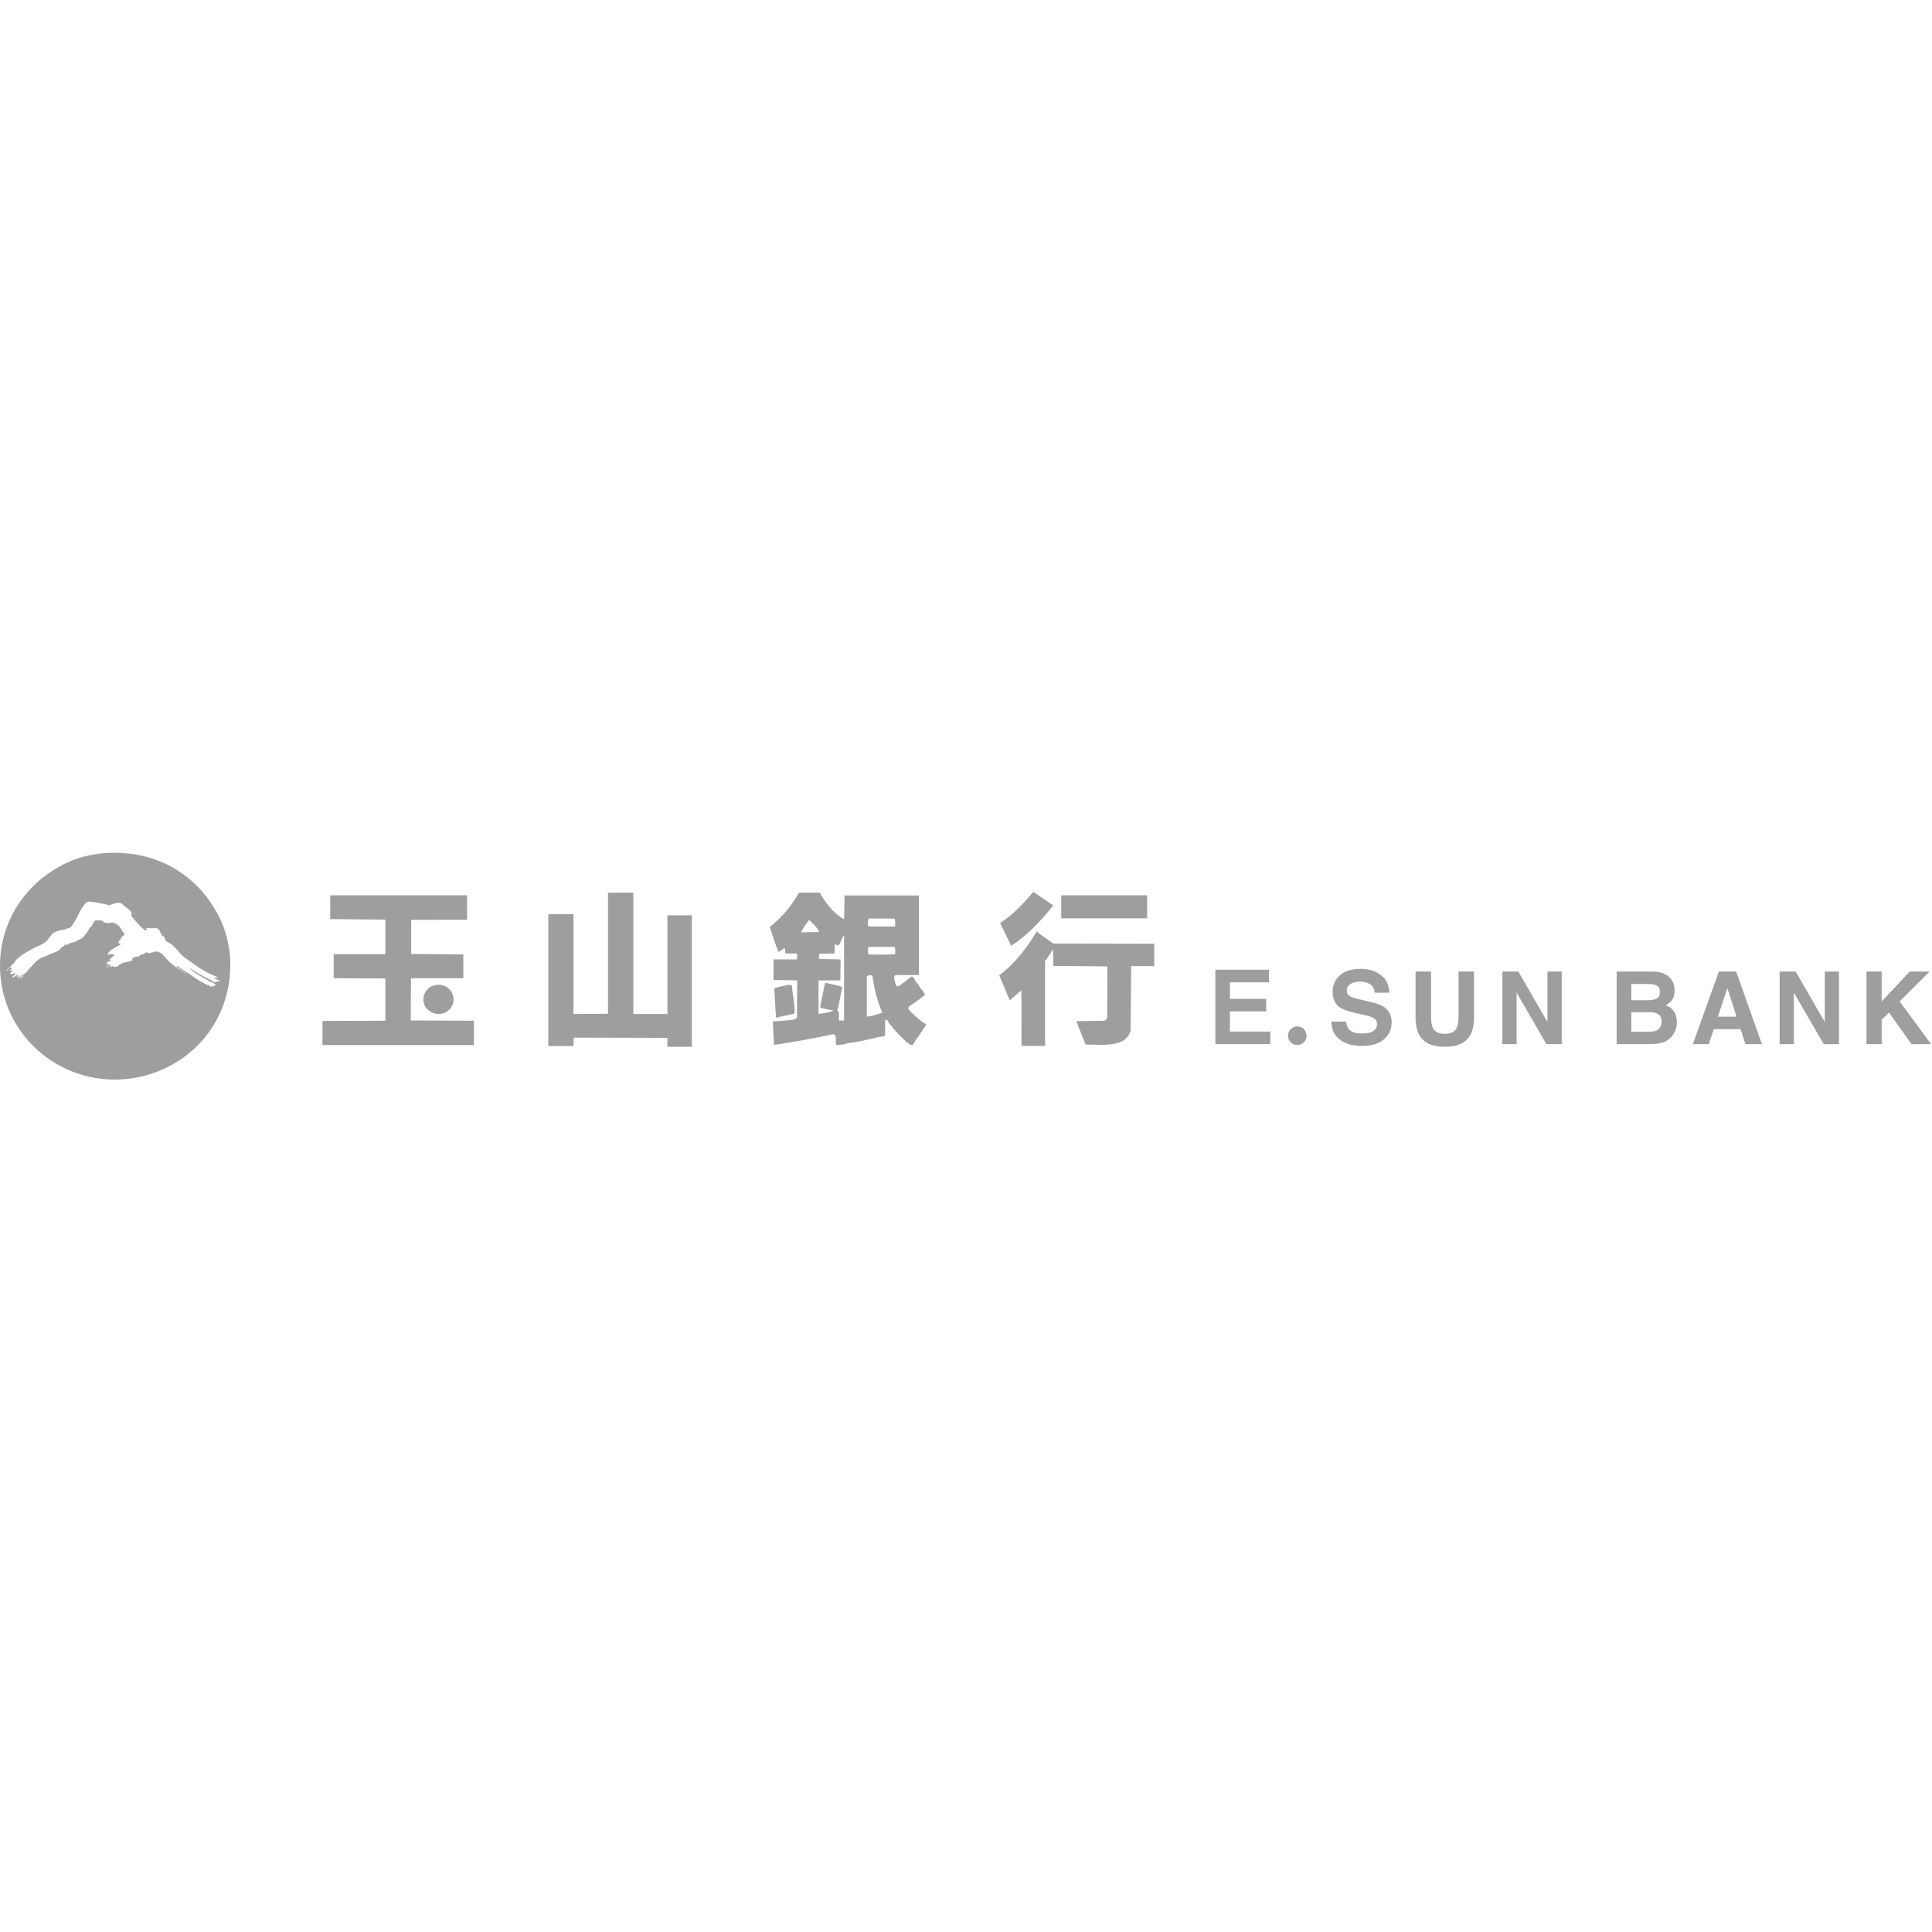
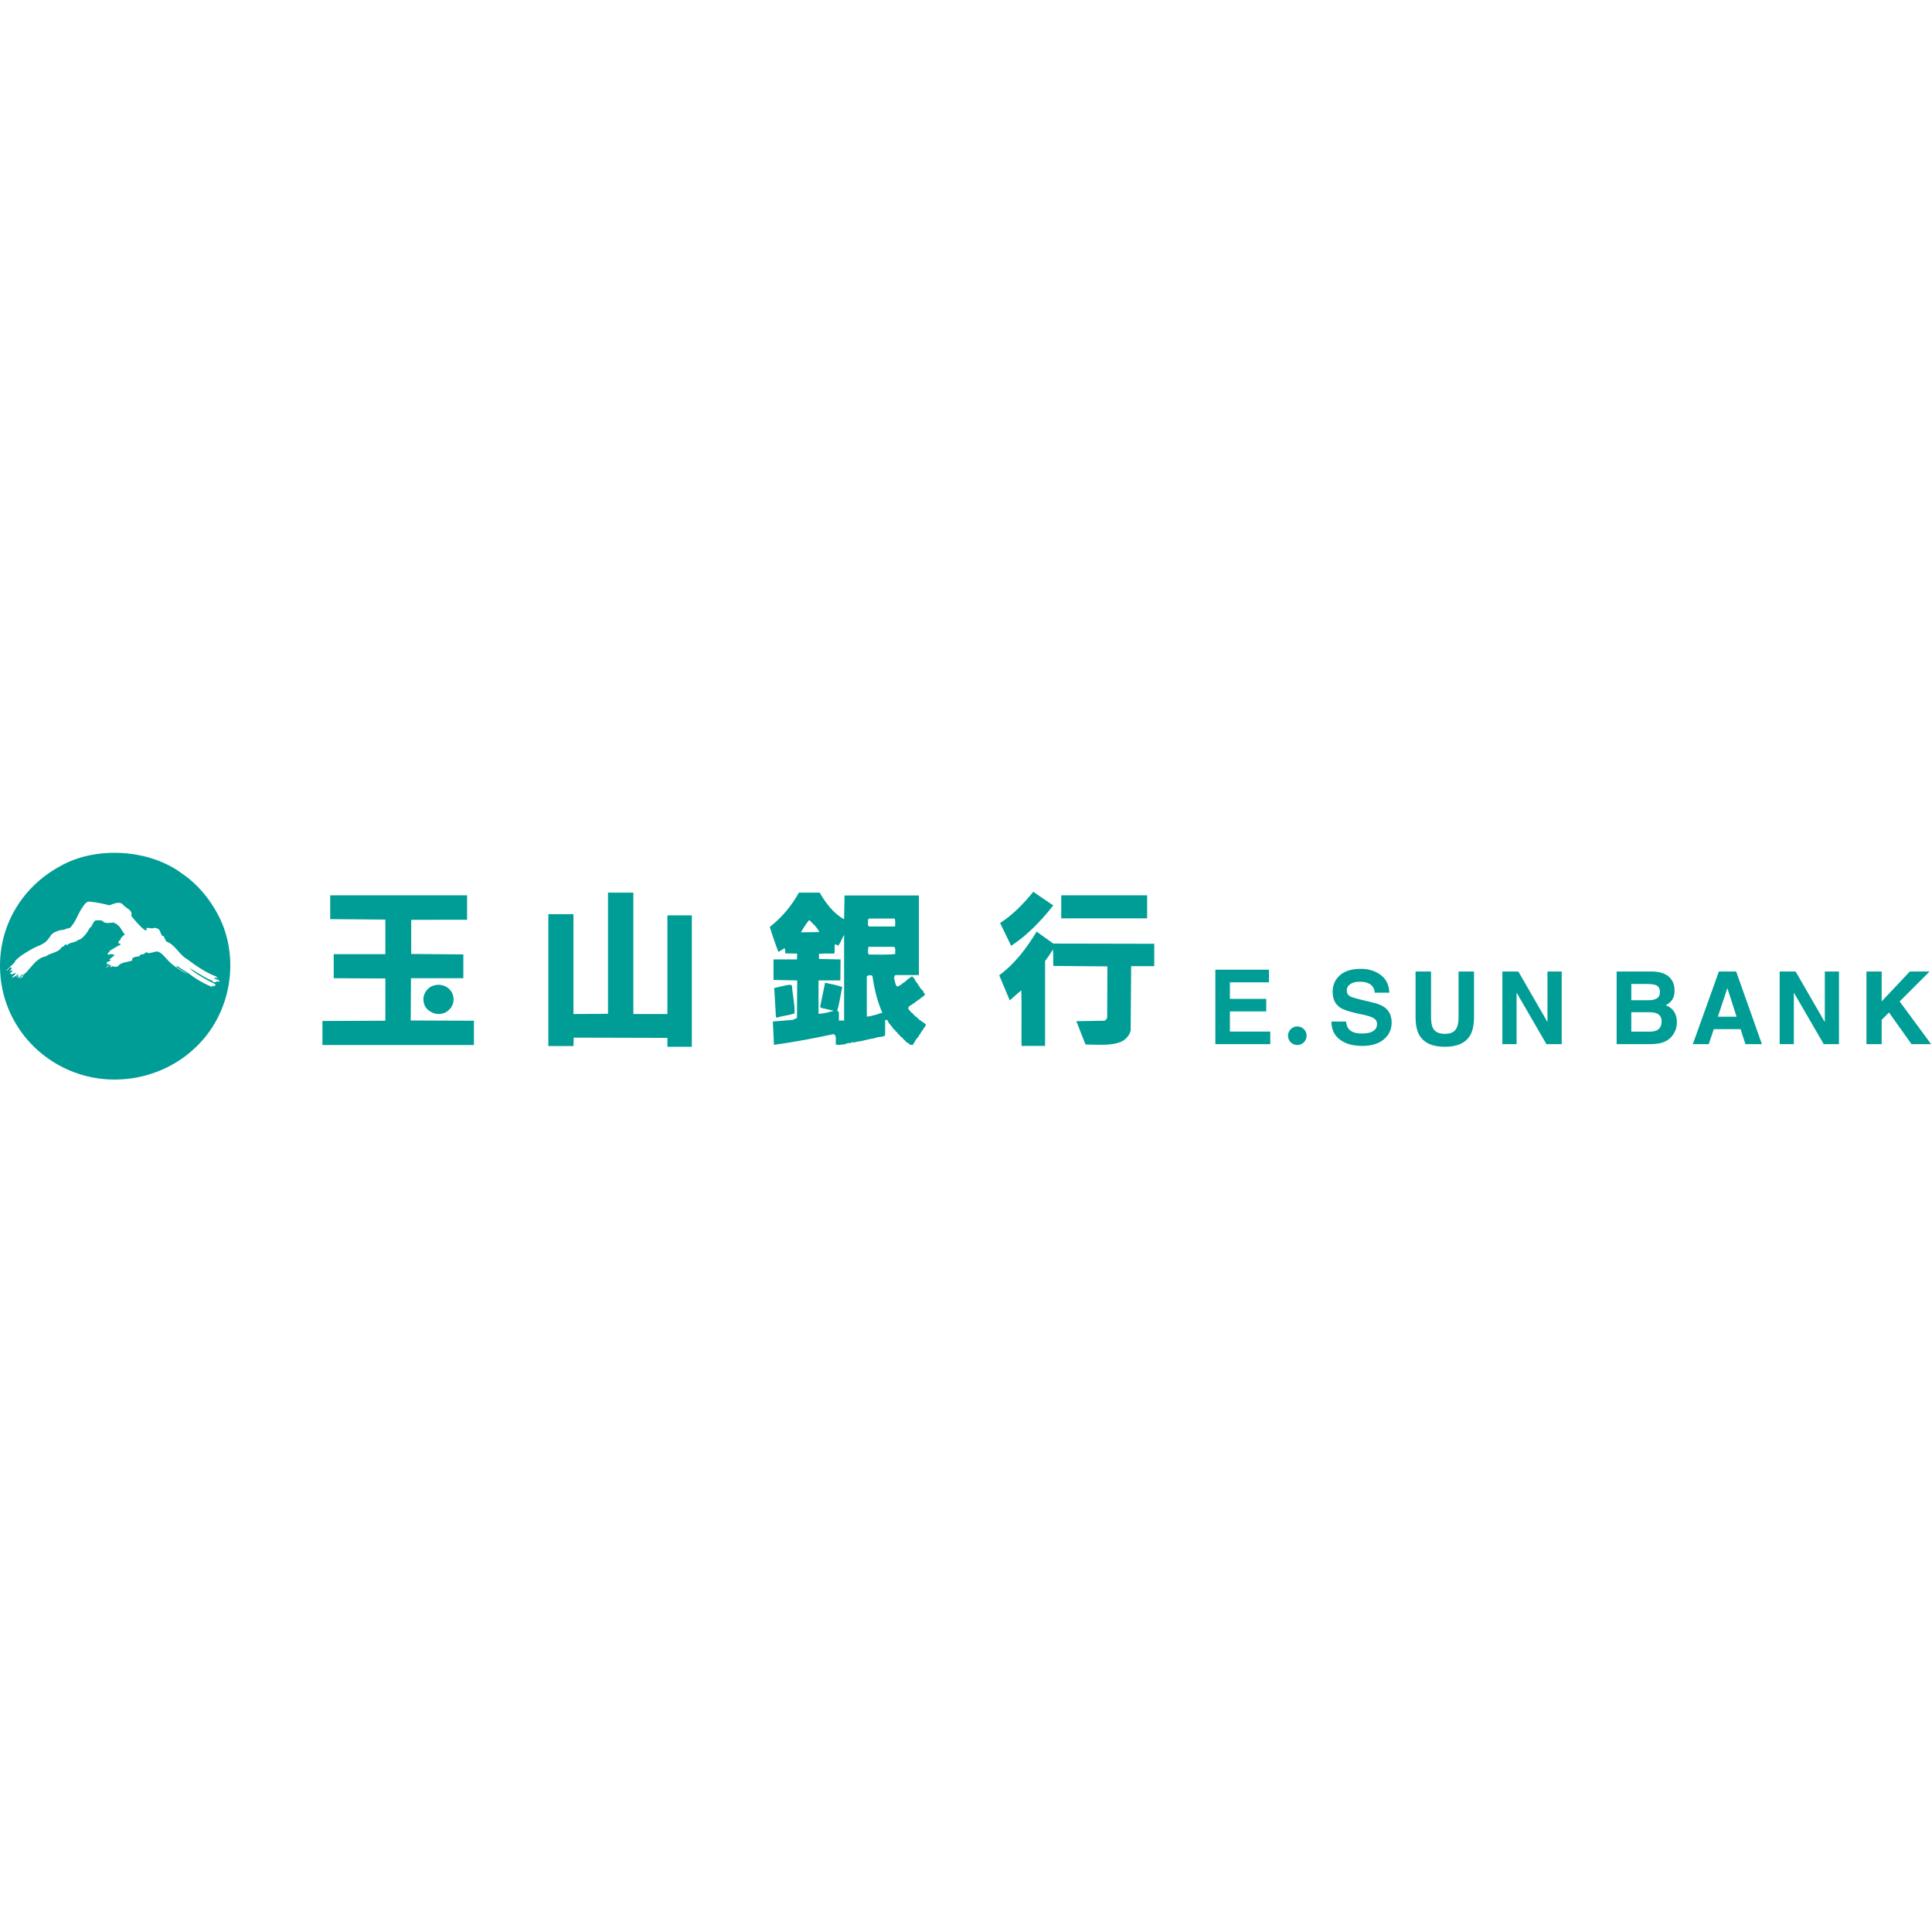
- <svg xmlns="http://www.w3.org/2000/svg" class="icon" width="128px" height="128.00px" viewBox="0 0 1024 1024" version="1.1">
-   <path fill="#9e9e9e" d="M644.167 513.975h28.402v6.668h-20.7v8.769h19.264v6.649h-19.264v10.69h21.407v6.663h-29.11v-39.439z m48.36 34.985a4.914 4.914 0 0 1-4.915 4.924c-2.733 0-4.945-2.203-4.945-4.924a4.932 4.932 0 0 1 4.945-4.936 4.914 4.914 0 0 1 4.914 4.936z m20.881-7.513c0.249 1.762 0.74 3.082 1.462 3.951 1.33 1.586 3.613 2.374 6.847 2.374 1.935 0 3.496-0.212 4.705-0.622 2.3-0.81 3.441-2.297 3.441-4.482 0-1.275-0.563-2.266-1.7-2.973-1.128-0.675-2.914-1.275-5.336-1.81l-4.168-0.915c-4.069-0.914-6.888-1.91-8.43-2.973-2.599-1.788-3.902-4.595-3.902-8.397 0-3.464 1.258-6.351 3.802-8.653 2.54-2.288 6.266-3.441 11.182-3.441 4.096 0 7.605 1.09 10.501 3.239 2.9 2.162 4.416 5.301 4.556 9.41h-7.736c-0.149-2.284-1.173-3.906-3.094-4.874-1.277-0.64-2.86-0.955-4.764-0.955-2.124 0-3.807 0.419-5.065 1.247-1.254 0.834-1.886 1.987-1.886 3.482 0 1.374 0.61 2.397 1.85 3.073 0.82 0.441 2.512 0.977 5.101 1.59l6.748 1.612c2.95 0.703 5.16 1.635 6.645 2.807 2.287 1.828 3.432 4.46 3.432 7.9 0 3.546-1.357 6.474-4.095 8.807-2.711 2.347-6.545 3.509-11.516 3.509-5.075 0-9.049-1.153-11.963-3.446-2.913-2.288-4.352-5.446-4.352-9.46h7.735z m36.868-26.533h8.2v23.914c0 2.672 0.31 4.628 0.93 5.865 0.985 2.178 3.102 3.265 6.375 3.265 3.26 0 5.381-1.087 6.348-3.265 0.634-1.237 0.94-3.193 0.94-5.865v-23.914h8.195v23.914c0 4.13-0.634 7.34-1.888 9.65-2.392 4.23-6.91 6.345-13.595 6.345-6.68 0-11.212-2.115-13.599-6.345-1.272-2.31-1.906-5.52-1.906-9.65v-23.914z m46.012 0h8.475l15.427 26.791v-26.79h7.555v38.499h-8.103l-15.817-27.306v27.306h-7.537v-38.5z m79.39 0c4.74 0.072 8.114 1.434 10.083 4.105 1.192 1.635 1.796 3.616 1.796 5.888 0 2.357-0.604 4.256-1.778 5.672-0.667 0.816-1.642 1.55-2.926 2.205 1.969 0.717 3.447 1.837 4.44 3.397 1.017 1.55 1.488 3.423 1.488 5.636 0 2.277-0.549 4.316-1.719 6.126a10.649 10.649 0 0 1-2.766 3.029c-1.23 0.927-2.7 1.573-4.391 1.927-1.692 0.35-3.52 0.515-5.502 0.515h-17.548v-38.5h18.823z m-1.41 21.58h-9.64v10.302h9.526c1.7 0 3.002-0.229 3.968-0.672 1.701-0.852 2.563-2.46 2.563-4.822 0-2.025-0.834-3.396-2.5-4.158-0.92-0.412-2.24-0.632-3.918-0.65z m-1.176-14.961h-8.463v8.585h9.443c1.701 0 3.066-0.318 4.123-0.963 1.052-0.641 1.583-1.788 1.583-3.415 0-1.82-0.699-3.011-2.091-3.598-1.202-0.412-2.735-0.61-4.595-0.61z m24.14 31.881l13.814-38.5h9.152l13.656 38.5h-8.756l-2.538-7.931h-14.236l-2.637 7.931h-8.455z m18.305-29.704l-5.017 15.16h9.894l-4.877-15.16z m27.707-8.796h8.466l15.47 26.791v-26.79h7.522v38.499h-8.09l-15.832-27.306v27.306h-7.536v-38.5z m46.012 0h8.068v15.858l14.932-15.858h10.472l-15.866 15.876 16.668 22.624h-10.395l-11.937-16.785-3.874 3.911v12.874h-8.068v-38.5z m-653.57 22.542h18.048v-52.308h12.953v69.675h-12.953V550.1l-49.662-0.13-0.121 4.468h-13.325v-69.91h13.325v52.927l18.294-0.12v-64.208h13.441v64.328z m222.56-57.582c-6.103 7.848-13.943 16.072-22.312 21.424l-5.858-12.08c6.481-4.103 12.585-10.342 17.59-16.56 3.485 2.361 6.97 4.865 10.58 7.216z m4.226 6.87v-12.208h45.543v12.208h-45.543z m49.299 13.467v11.87h-12.237l-0.251 33.994c-0.493 2.596-2.619 4.944-4.99 6.055-5.606 2.343-12.708 1.485-18.945 1.485l-4.87-12.36 14.967-0.249c0.624-0.244 1.13-0.982 1.377-1.609l0.112-27.196-28.657-0.24c-0.13-2.97 0.117-6.064-0.251-8.78-1.121 2.111-2.61 4.2-4.116 6.184v44.988h-12.475c-0.112-9.772 0.135-19.65-0.112-29.414-2.12 1.6-4.125 3.579-6.12 5.317l-5.596-13.355c8.474-6.176 14.703-14.703 19.819-23.115l8.851 6.314 53.494 0.11z m-151.333 5.696c4.6 0 9.57 0.254 14.04-0.236-0.116-1.25 0.384-2.982-0.5-3.84h-13.67c-0.237 1.12-0.492 3.217 0.13 4.076z m-1.006 32.926c2.865-0.25 5.605-1.25 8.207-2.11-2.602-5.826-4.095-12.003-5.087-18.439 0.241-1.98-2.37-1.486-3.12-0.859v21.408z m0.639-51.476c0.237 1.232-0.64 3.209 0.621 3.703h13.42l0.366-0.245c-0.116-1.362 0.25-2.964-0.367-3.961h-13.419l-0.621 0.503z m-12.677 53.572v-45.41c-1.127 1.74-1.757 3.966-3.116 5.692-0.63 0-1.233-1.121-1.86-0.494-0.116 1.607 0.13 3.218-0.245 4.696-2.74 0-5.476-0.116-8.078 0.129v2.72l11.43 0.253-0.12 11.127h-11.569v17.695c2.986-0.12 5.472-0.859 8.082-1.606l-6.955-1.607-0.255-0.619 2.61-12.622c3.107 0.619 6.218 1.238 9.08 2.235-0.873 4.076-1.369 8.287-2.611 12.368 0.125 0.245 0.254 0.872 0.75 0.748 0.228 1.473 0 3.088 0.126 4.695h2.73z m-18.52-53.328c-1.622 2.101-3.115 4.206-4.353 6.552l9.7-0.13c-0.997-2.46-3.362-4.45-5.347-6.422z m56.797 51.232c1.247 1.722 3.227 2.715 4.966 3.956v0.74c-0.366 0.493-0.366 1.12-0.871 1.12-0.492 1.113-1.118 1.852-1.74 2.72-0.254 0.365-0.254 1.113-0.862 1.113 0 0.61-0.375 0.863-0.63 1.348-0.496 0.254-0.751 1.002-1.238 1.376-0.367 0.988-0.997 1.726-1.493 2.59-0.877 0.249-0.501-0.125-1.373 0-0.733-0.739-1.502-1.246-2.48-1.732 0-0.992-1.248-0.747-1.368-1.74-0.622-0.605-1.493-0.868-1.86-1.842-0.997-0.258-0.997-1.607-2.114-1.87 0-1.232-1.502-0.85-1.502-2.1-0.622 0.249-0.112-0.61-0.488-0.61-0.742-0.374-0.876-1.366-1.609-1.607-0.138-0.872-0.505-1.486-1.256-1.86l-0.621 0.374v7.909c-0.993 1.001-2.977 0.738-4.354 1.112-1.234 0.637-2.847 0.637-4.229 1.002-2.226 0.485-4.327 1.121-6.817 1.362-0.63 0.738-2.49-0.24-2.986 0.738-1.868-0.494-2.355 0.864-4.224 0.619-0.885 0.245-2.61 0.494-3.477 0-0.376-1.851 0.742-4.58-1.248-5.452-10.312 2.225-20.875 4.21-31.576 5.697l-0.604-12.373 10.563-0.868 2.235-0.983 0.116-19.93-12.547-0.245v-10.882h12.431c0.116-0.993 0-2.114 0.116-3.102l-6.33-0.116c-0.124-0.877 0.233-2.1-0.375-2.72l-3.232 1.972c-1.747-4.334-3.24-8.9-4.59-13.236 6.459-5.069 11.792-11.51 15.408-18.185h11.05c2.977 5.19 7.335 11.135 12.932 14.09l0.237-12.612h39.399v42.192h-12.422c-1.502 1.112-0.13 3.346 0.12 4.958 0.367 0.365 0.255 1.362 1.373 0.988 0.733-0.494 1.604-0.748 2.105-1.487 1.623-0.614 2.62-2.354 4.104-2.973 0.25 0 0.12-0.25 0.12-0.374 0.496 0.125 0.63-0.231 0.872-0.485 0.742 0.61 1.627 1.349 1.877 2.59 0.604 0.13 0.604 0.993 1.109 1.367 0.358 0.24 0.5 0.868 0.742 1.241 0.621 0.236 0.492 0.984 0.997 1.487 0.621-0.254 0.13 0.494 0.496 0.494 1.117 0.245 0.621 1.731 1.618 1.967v0.997c-0.134 0-0.375-0.129-0.5 0.125v0.231c-0.121 0.134-0.367 0-0.367 0.134v0.374c-0.246 0-0.496-0.134-0.751 0.129v0.365c-0.13 0-0.496-0.12-0.617 0.129v0.244c-0.134 0.112-0.384-0.12-0.5 0.112v0.374c-0.121 0-0.488-0.12-0.617 0.133v0.25c-0.255 0.124-0.501 0-0.622 0.124-0.13 0.494-0.75 0.494-0.988 0.868-1 0.61-1.743 1.357-2.87 1.86v0.365c-0.867-0.498-0.5 0.614-0.867 0.739-0.12 1.242 0.868 1.242 1.118 2.11 0.612 0.618 1.484 0.854 1.739 1.73 0.88 0 0.375 1.105 1.372 0.869z m-72.897 0.183c-0.124 0.499-0.634 0.252-1.14 0.252l-0.375-0.252-0.908-15.337c1.789-0.37 3.45-0.852 5.22-1.223 1.39-0.119 2.914-0.984 4.178-0.119 0.242 4.66 1.524 9.436 1.391 14.481-0.25 0.724-1.514 0.613-2.28 0.975-2.03 0.362-4.056 0.852-6.086 1.223z m-165.209-51.524l-29.375 0.045-0.25 0.25v17.826l27.642 0.236v12.626h-27.759l-0.12 22.408 33.485 0.125v12.876H170.9v-12.747l33.351-0.13v-22.403l-27.378-0.129V505.73h27.378v-18.326l-29.232-0.249v-12.618h72.554l-0.009 12.956z m-8.396 37.99c1.132 1.71 1.503 4.028 1 6.235-0.629 2.326-2.902 4.766-5.288 5.377-3.264 0.977-6.41-0.123-8.683-2.449-1.381-1.578-1.884-3.548-1.752-5.738 0.24-2.937 2.644-5.865 5.528-6.604 3.404-0.976 7.18 0.123 9.195 3.179z m-121.183-35.434c9.095 23.025 2.655 50.214-15.797 66.456-15.918 14.348-39.55 19.638-60.657 12.59C17.905 561.284 1.349 540.005 0.09 515.091c-1.274-23.532 11.118-44.812 31.837-56.011 18.957-10.822 47.39-9.054 64.703 4.034 9.474 6.419 17.061 16.49 21.356 26.933z m-60.082-10.216c-3.538-1.002-7.211-1.631-10.998-2.009-1.518 0.378-2.408 2.01-3.167 3.012-2.277 3.151-3.29 7.049-5.937 10.19-0.768 1.38-2.657 0.756-3.664 1.768-2.278 0-4.306 0.755-6.204 1.888-0.122 0.251-0.244 0.629-0.624 0.499-0.515 1.011-1.274 1.888-2.024 2.89-1.907 2.517-5.444 3.282-8.101 4.783-3.28 1.888-6.574 3.655-9.231 6.532l0.145 0.135c-1.397 2.018-3.425 3.142-4.812 5.03 1.387-0.369 1.138-2.005 2.778-1.758 0.38 1.003-0.89 1.39-1.012 2.01 0.51-0.252 1.139-0.62 1.65-0.5-0.258 0.756-0.882 1.134-1.528 1.633 0.646-0.252 0.502 0.377 0.76 0.512 0.627 0.112 1.658-1.011 2.534-0.512-0.759 0.755-1.645 1.64-2.146 2.014v0.13c0.501 0 0.88 0 1.13-0.378 0.88-0.126 1.64-1.389 2.408-1.51l-1.392 1.888 1.51-1.133c0.388 0.5-0.886 0.877-0.25 1.385 1.14-0.508 1.388-1.641 2.409-2.14-0.131 1.011-1.27 1.758-1.771 2.643 0.501-0.503 2.02-0.885 1.77-1.888 1.008-1.011 2.27-1.767 3.028-3.02 2.779-3.022 4.803-6.164 8.983-7.04 0.126 0.12-0.253 0.242 0 0.12 2.268-1.887 5.815-1.887 7.96-4.153 0.38-0.499 1.008-1.501 1.898-1.254v-0.247c0.132-0.508 0.638-0.886 1.27-0.765l0.127 0.504c1.762-2.014 4.798-1.259 6.194-3.147v0.256c2.02-0.624 3.412-2.521 4.55-4.023 0.76-1.133 1.256-2.396 2.277-3.151 0.628-1.007 1.008-2.266 2.025-3.142 1.138-0.122 2.647-0.257 3.786 0.13 1.514 2.005 4.17 0.872 6.448 1.002 0.126 1.133 1.256 0 1.396 1.133 1.888 0.877 2.52 3.637 4.166 5.16-1.017 0.626-2.278 1.637-2.535 3.022-1.631 0.247-0.113 2.01-1.771 2.135 0.52-0.634 1.522-0.634 2.028 0l-0.37 0.378c-1.907 0.876-3.796 2.14-5.693 3.263l0.257 0.266c-0.515 0.368-1.016 1.002-1.405 1.245h0.389c0.38 0.135 0.257 0.634 0.257 0.512 0.624 0 1.26-0.89 1.762-0.377 0.127 0.121-0.13 0.251-0.13 0.377 0.645-0.89 1.395 0.122 1.775 0.122a63.62 63.62 0 0 1-3.036 2.396h1.012c-0.38 1.132-1.762 0.737-2.4 1.748 0.76 0 0.25 0.886 0 1.007 0.502-0.121 1.017-0.737 1.64-0.368-0.379 0.872-1.508 1.002-1.64 2.005 0.873-0.495 1.388-2.005 2.526-1.502 0.122 0.369-0.75 0.5-0.38 1.124 0.502-0.117 0.89-0.755 1.519-0.494 0.253 0 0.501 0.247 0.38 0.494 0.51-0.625 1.509 0 2.028-0.494 1.762-2.388 5.17-2.01 7.713-3.152l-0.131-0.62c0.38-1.51 2.652-1.133 3.917-1.636 0.389-1.52 2.409-0.378 3.037-1.763 0.759-0.624 1.391 0.243 2.15 0.243 1.017-0.499 2.4-0.377 3.294-0.867 2.4-0.508 4.419 2.387 5.806 3.767 3.167 3.767 7.844 6.54 11.761 8.42-2.15-1.502-4.419-2.513-6.574-4.145 0.127-0.378 0.515-0.247 0.76-0.247 1.897 1.38 3.786 2.382 5.692 3.645 3.909 3.142 8.72 5.786 13.018 7.552l-0.629-0.512c0.127-0.121-0.13-0.378 0.127-0.499l0.881 0.499c0.122-0.499 0.76-0.499 1.139-0.63-0.637-1.123-2.278-1.5-3.416-2.144-3.285-1.879-7.333-3.888-10.239-6.653l0.127-0.126c3.66 2.257 7.464 4.779 11.63 6.541 0.637 1.259 1.65 0.495 2.657 0.881-0.258-0.135-0.76-0.135-0.76-0.512h2.02c-0.38-1.255-2.268-0.747-3.036-1.88 0.768-0.251 1.776 0.127 2.526 0.504v-0.135c-0.37-0.242-1.26-0.242-1.008-0.998-5.815-2.144-10.993-5.794-15.918-9.44-4.053-2.257-6.203-7.674-10.758-9.184-0.75-1.007-1.007-2.01-1.649-3.142l-0.497 0.256c-0.881-1.011-1.012-2.266-1.64-3.277-0.637-0.877-1.907-1.133-2.788-1.133-1.387 0.764-3.538-0.499-4.423 0.256l0.759 0.369c-0.253 0.387-0.502 0.764-1.139 0.638-2.779-2.018-5.187-5.03-7.333-7.673 1.138-3.152-3.036-3.898-4.555-6.163-2.15-1.641-4.929 0-7.075 0.624z" />
+ <svg xmlns="http://www.w3.org/2000/svg" t="1734100811523" class="icon" viewBox="0 0 1024 1024" version="1.1" p-id="12444" width="128" height="128">
+   <path d="M644.167 513.975h28.402v6.668h-20.7v8.769h19.264v6.649h-19.264v10.69h21.407v6.663h-29.11v-39.439z m48.36 34.985a4.914 4.914 0 0 1-4.915 4.924c-2.733 0-4.945-2.203-4.945-4.924a4.932 4.932 0 0 1 4.945-4.936 4.914 4.914 0 0 1 4.914 4.936z m20.881-7.513c0.249 1.762 0.74 3.082 1.462 3.951 1.33 1.586 3.613 2.374 6.847 2.374 1.935 0 3.496-0.212 4.705-0.622 2.3-0.81 3.441-2.297 3.441-4.482 0-1.275-0.563-2.266-1.7-2.973-1.128-0.675-2.914-1.275-5.336-1.81l-4.168-0.915c-4.069-0.914-6.888-1.91-8.43-2.973-2.599-1.788-3.902-4.595-3.902-8.397 0-3.464 1.258-6.351 3.802-8.653 2.54-2.288 6.266-3.441 11.182-3.441 4.096 0 7.605 1.09 10.501 3.239 2.9 2.162 4.416 5.301 4.556 9.41h-7.736c-0.149-2.284-1.173-3.906-3.094-4.874-1.277-0.64-2.86-0.955-4.764-0.955-2.124 0-3.807 0.419-5.065 1.247-1.254 0.834-1.886 1.987-1.886 3.482 0 1.374 0.61 2.397 1.85 3.073 0.82 0.441 2.512 0.977 5.101 1.59l6.748 1.612c2.95 0.703 5.16 1.635 6.645 2.807 2.287 1.828 3.432 4.46 3.432 7.9 0 3.546-1.357 6.474-4.095 8.807-2.711 2.347-6.545 3.509-11.516 3.509-5.075 0-9.049-1.153-11.963-3.446-2.913-2.288-4.352-5.446-4.352-9.46h7.735z m36.868-26.533h8.2v23.914c0 2.672 0.31 4.628 0.93 5.865 0.985 2.178 3.102 3.265 6.375 3.265 3.26 0 5.381-1.087 6.348-3.265 0.634-1.237 0.94-3.193 0.94-5.865v-23.914h8.195v23.914c0 4.13-0.634 7.34-1.888 9.65-2.392 4.23-6.91 6.345-13.595 6.345-6.68 0-11.212-2.115-13.599-6.345-1.272-2.31-1.906-5.52-1.906-9.65v-23.914z m46.012 0h8.475l15.427 26.791v-26.79h7.555v38.499h-8.103l-15.817-27.306v27.306h-7.537v-38.5z m79.39 0c4.74 0.072 8.114 1.434 10.083 4.105 1.192 1.635 1.796 3.616 1.796 5.888 0 2.357-0.604 4.256-1.778 5.672-0.667 0.816-1.642 1.55-2.926 2.205 1.969 0.717 3.447 1.837 4.44 3.397 1.017 1.55 1.488 3.423 1.488 5.636 0 2.277-0.549 4.316-1.719 6.126a10.649 10.649 0 0 1-2.766 3.029c-1.23 0.927-2.7 1.573-4.391 1.927-1.692 0.35-3.52 0.515-5.502 0.515h-17.548v-38.5h18.823z m-1.41 21.58h-9.64v10.302h9.526c1.7 0 3.002-0.229 3.968-0.672 1.701-0.852 2.563-2.46 2.563-4.822 0-2.025-0.834-3.396-2.5-4.158-0.92-0.412-2.24-0.632-3.918-0.65z m-1.176-14.961h-8.463v8.585h9.443c1.701 0 3.066-0.318 4.123-0.963 1.052-0.641 1.583-1.788 1.583-3.415 0-1.82-0.699-3.011-2.091-3.598-1.202-0.412-2.735-0.61-4.595-0.61z m24.14 31.881l13.814-38.5h9.152l13.656 38.5h-8.756l-2.538-7.931h-14.236l-2.637 7.931h-8.455z m18.305-29.704l-5.017 15.16h9.894l-4.877-15.16z m27.707-8.796h8.466l15.47 26.791v-26.79h7.522v38.499h-8.09l-15.832-27.306v27.306h-7.536v-38.5z m46.012 0h8.068v15.858l14.932-15.858h10.472l-15.866 15.876 16.668 22.624h-10.395l-11.937-16.785-3.874 3.911v12.874h-8.068v-38.5z m-653.57 22.542h18.048v-52.308h12.953v69.675h-12.953V550.1l-49.662-0.13-0.121 4.468h-13.325v-69.91h13.325v52.927l18.294-0.12v-64.208h13.441v64.328z m222.56-57.582c-6.103 7.848-13.943 16.072-22.312 21.424l-5.858-12.08c6.481-4.103 12.585-10.342 17.59-16.56 3.485 2.361 6.97 4.865 10.58 7.216z m4.226 6.87v-12.208h45.543v12.208h-45.543z m49.299 13.467v11.87h-12.237l-0.251 33.994c-0.493 2.596-2.619 4.944-4.99 6.055-5.606 2.343-12.708 1.485-18.945 1.485l-4.87-12.36 14.967-0.249c0.624-0.244 1.13-0.982 1.377-1.609l0.112-27.196-28.657-0.24c-0.13-2.97 0.117-6.064-0.251-8.78-1.121 2.111-2.61 4.2-4.116 6.184v44.988h-12.475c-0.112-9.772 0.135-19.65-0.112-29.414-2.12 1.6-4.125 3.579-6.12 5.317l-5.596-13.355c8.474-6.176 14.703-14.703 19.819-23.115l8.851 6.314 53.494 0.11z m-151.333 5.696c4.6 0 9.57 0.254 14.04-0.236-0.116-1.25 0.384-2.982-0.5-3.84h-13.67c-0.237 1.12-0.492 3.217 0.13 4.076z m-1.006 32.926c2.865-0.25 5.605-1.25 8.207-2.11-2.602-5.826-4.095-12.003-5.087-18.439 0.241-1.98-2.37-1.486-3.12-0.859v21.408z m0.639-51.476c0.237 1.232-0.64 3.209 0.621 3.703h13.42l0.366-0.245c-0.116-1.362 0.25-2.964-0.367-3.961h-13.419l-0.621 0.503z m-12.677 53.572v-45.41c-1.127 1.74-1.757 3.966-3.116 5.692-0.63 0-1.233-1.121-1.86-0.494-0.116 1.607 0.13 3.218-0.245 4.696-2.74 0-5.476-0.116-8.078 0.129v2.72l11.43 0.253-0.12 11.127h-11.569v17.695c2.986-0.12 5.472-0.859 8.082-1.606l-6.955-1.607-0.255-0.619 2.61-12.622c3.107 0.619 6.218 1.238 9.08 2.235-0.873 4.076-1.369 8.287-2.611 12.368 0.125 0.245 0.254 0.872 0.75 0.748 0.228 1.473 0 3.088 0.126 4.695h2.73z m-18.52-53.328c-1.622 2.101-3.115 4.206-4.353 6.552l9.7-0.13c-0.997-2.46-3.362-4.45-5.347-6.422z m56.797 51.232c1.247 1.722 3.227 2.715 4.966 3.956v0.74c-0.366 0.493-0.366 1.12-0.871 1.12-0.492 1.113-1.118 1.852-1.74 2.72-0.254 0.365-0.254 1.113-0.862 1.113 0 0.61-0.375 0.863-0.63 1.348-0.496 0.254-0.751 1.002-1.238 1.376-0.367 0.988-0.997 1.726-1.493 2.59-0.877 0.249-0.501-0.125-1.373 0-0.733-0.739-1.502-1.246-2.48-1.732 0-0.992-1.248-0.747-1.368-1.74-0.622-0.605-1.493-0.868-1.86-1.842-0.997-0.258-0.997-1.607-2.114-1.87 0-1.232-1.502-0.85-1.502-2.1-0.622 0.249-0.112-0.61-0.488-0.61-0.742-0.374-0.876-1.366-1.609-1.607-0.138-0.872-0.505-1.486-1.256-1.86l-0.621 0.374v7.909c-0.993 1.001-2.977 0.738-4.354 1.112-1.234 0.637-2.847 0.637-4.229 1.002-2.226 0.485-4.327 1.121-6.817 1.362-0.63 0.738-2.49-0.24-2.986 0.738-1.868-0.494-2.355 0.864-4.224 0.619-0.885 0.245-2.61 0.494-3.477 0-0.376-1.851 0.742-4.58-1.248-5.452-10.312 2.225-20.875 4.21-31.576 5.697l-0.604-12.373 10.563-0.868 2.235-0.983 0.116-19.93-12.547-0.245v-10.882h12.431c0.116-0.993 0-2.114 0.116-3.102l-6.33-0.116c-0.124-0.877 0.233-2.1-0.375-2.72l-3.232 1.972c-1.747-4.334-3.24-8.9-4.59-13.236 6.459-5.069 11.792-11.51 15.408-18.185h11.05c2.977 5.19 7.335 11.135 12.932 14.09l0.237-12.612h39.399v42.192h-12.422c-1.502 1.112-0.13 3.346 0.12 4.958 0.367 0.365 0.255 1.362 1.373 0.988 0.733-0.494 1.604-0.748 2.105-1.487 1.623-0.614 2.62-2.354 4.104-2.973 0.25 0 0.12-0.25 0.12-0.374 0.496 0.125 0.63-0.231 0.872-0.485 0.742 0.61 1.627 1.349 1.877 2.59 0.604 0.13 0.604 0.993 1.109 1.367 0.358 0.24 0.5 0.868 0.742 1.241 0.621 0.236 0.492 0.984 0.997 1.487 0.621-0.254 0.13 0.494 0.496 0.494 1.117 0.245 0.621 1.731 1.618 1.967v0.997c-0.134 0-0.375-0.129-0.5 0.125v0.231c-0.121 0.134-0.367 0-0.367 0.134v0.374c-0.246 0-0.496-0.134-0.751 0.129v0.365c-0.13 0-0.496-0.12-0.617 0.129v0.244c-0.134 0.112-0.384-0.12-0.5 0.112v0.374c-0.121 0-0.488-0.12-0.617 0.133v0.25c-0.255 0.124-0.501 0-0.622 0.124-0.13 0.494-0.75 0.494-0.988 0.868-1 0.61-1.743 1.357-2.87 1.86v0.365c-0.867-0.498-0.5 0.614-0.867 0.739-0.12 1.242 0.868 1.242 1.118 2.11 0.612 0.618 1.484 0.854 1.739 1.73 0.88 0 0.375 1.105 1.372 0.869z m-72.897 0.183c-0.124 0.499-0.634 0.252-1.14 0.252l-0.375-0.252-0.908-15.337c1.789-0.37 3.45-0.852 5.22-1.223 1.39-0.119 2.914-0.984 4.178-0.119 0.242 4.66 1.524 9.436 1.391 14.481-0.25 0.724-1.514 0.613-2.28 0.975-2.03 0.362-4.056 0.852-6.086 1.223z m-165.209-51.524l-29.375 0.045-0.25 0.25v17.826l27.642 0.236v12.626h-27.759l-0.12 22.408 33.485 0.125v12.876H170.9v-12.747l33.351-0.13v-22.403l-27.378-0.129V505.73h27.378v-18.326l-29.232-0.249v-12.618h72.554l-0.009 12.956z m-8.396 37.99c1.132 1.71 1.503 4.028 1 6.235-0.629 2.326-2.902 4.766-5.288 5.377-3.264 0.977-6.41-0.123-8.683-2.449-1.381-1.578-1.884-3.548-1.752-5.738 0.24-2.937 2.644-5.865 5.528-6.604 3.404-0.976 7.18 0.123 9.195 3.179z m-121.183-35.434c9.095 23.025 2.655 50.214-15.797 66.456-15.918 14.348-39.55 19.638-60.657 12.59C17.905 561.284 1.349 540.005 0.09 515.091c-1.274-23.532 11.118-44.812 31.837-56.011 18.957-10.822 47.39-9.054 64.703 4.034 9.474 6.419 17.061 16.49 21.356 26.933z m-60.082-10.216c-3.538-1.002-7.211-1.631-10.998-2.009-1.518 0.378-2.408 2.01-3.167 3.012-2.277 3.151-3.29 7.049-5.937 10.19-0.768 1.38-2.657 0.756-3.664 1.768-2.278 0-4.306 0.755-6.204 1.888-0.122 0.251-0.244 0.629-0.624 0.499-0.515 1.011-1.274 1.888-2.024 2.89-1.907 2.517-5.444 3.282-8.101 4.783-3.28 1.888-6.574 3.655-9.231 6.532l0.145 0.135c-1.397 2.018-3.425 3.142-4.812 5.03 1.387-0.369 1.138-2.005 2.778-1.758 0.38 1.003-0.89 1.39-1.012 2.01 0.51-0.252 1.139-0.62 1.65-0.5-0.258 0.756-0.882 1.134-1.528 1.633 0.646-0.252 0.502 0.377 0.76 0.512 0.627 0.112 1.658-1.011 2.534-0.512-0.759 0.755-1.645 1.64-2.146 2.014v0.13c0.501 0 0.88 0 1.13-0.378 0.88-0.126 1.64-1.389 2.408-1.51l-1.392 1.888 1.51-1.133c0.388 0.5-0.886 0.877-0.25 1.385 1.14-0.508 1.388-1.641 2.409-2.14-0.131 1.011-1.27 1.758-1.771 2.643 0.501-0.503 2.02-0.885 1.77-1.888 1.008-1.011 2.27-1.767 3.028-3.02 2.779-3.022 4.803-6.164 8.983-7.04 0.126 0.12-0.253 0.242 0 0.12 2.268-1.887 5.815-1.887 7.96-4.153 0.38-0.499 1.008-1.501 1.898-1.254v-0.247c0.132-0.508 0.638-0.886 1.27-0.765l0.127 0.504c1.762-2.014 4.798-1.259 6.194-3.147v0.256c2.02-0.624 3.412-2.521 4.55-4.023 0.76-1.133 1.256-2.396 2.277-3.151 0.628-1.007 1.008-2.266 2.025-3.142 1.138-0.122 2.647-0.257 3.786 0.13 1.514 2.005 4.17 0.872 6.448 1.002 0.126 1.133 1.256 0 1.396 1.133 1.888 0.877 2.52 3.637 4.166 5.16-1.017 0.626-2.278 1.637-2.535 3.022-1.631 0.247-0.113 2.01-1.771 2.135 0.52-0.634 1.522-0.634 2.028 0l-0.37 0.378c-1.907 0.876-3.796 2.14-5.693 3.263l0.257 0.266c-0.515 0.368-1.016 1.002-1.405 1.245h0.389c0.38 0.135 0.257 0.634 0.257 0.512 0.624 0 1.26-0.89 1.762-0.377 0.127 0.121-0.13 0.251-0.13 0.377 0.645-0.89 1.395 0.122 1.775 0.122a63.62 63.62 0 0 1-3.036 2.396h1.012c-0.38 1.132-1.762 0.737-2.4 1.748 0.76 0 0.25 0.886 0 1.007 0.502-0.121 1.017-0.737 1.64-0.368-0.379 0.872-1.508 1.002-1.64 2.005 0.873-0.495 1.388-2.005 2.526-1.502 0.122 0.369-0.75 0.5-0.38 1.124 0.502-0.117 0.89-0.755 1.519-0.494 0.253 0 0.501 0.247 0.38 0.494 0.51-0.625 1.509 0 2.028-0.494 1.762-2.388 5.17-2.01 7.713-3.152l-0.131-0.62c0.38-1.51 2.652-1.133 3.917-1.636 0.389-1.52 2.409-0.378 3.037-1.763 0.759-0.624 1.391 0.243 2.15 0.243 1.017-0.499 2.4-0.377 3.294-0.867 2.4-0.508 4.419 2.387 5.806 3.767 3.167 3.767 7.844 6.54 11.761 8.42-2.15-1.502-4.419-2.513-6.574-4.145 0.127-0.378 0.515-0.247 0.76-0.247 1.897 1.38 3.786 2.382 5.692 3.645 3.909 3.142 8.72 5.786 13.018 7.552l-0.629-0.512c0.127-0.121-0.13-0.378 0.127-0.499l0.881 0.499c0.122-0.499 0.76-0.499 1.139-0.63-0.637-1.123-2.278-1.5-3.416-2.144-3.285-1.879-7.333-3.888-10.239-6.653l0.127-0.126c3.66 2.257 7.464 4.779 11.63 6.541 0.637 1.259 1.65 0.495 2.657 0.881-0.258-0.135-0.76-0.135-0.76-0.512h2.02c-0.38-1.255-2.268-0.747-3.036-1.88 0.768-0.251 1.776 0.127 2.526 0.504v-0.135c-0.37-0.242-1.26-0.242-1.008-0.998-5.815-2.144-10.993-5.794-15.918-9.44-4.053-2.257-6.203-7.674-10.758-9.184-0.75-1.007-1.007-2.01-1.649-3.142l-0.497 0.256c-0.881-1.011-1.012-2.266-1.64-3.277-0.637-0.877-1.907-1.133-2.788-1.133-1.387 0.764-3.538-0.499-4.423 0.256l0.759 0.369c-0.253 0.387-0.502 0.764-1.139 0.638-2.779-2.018-5.187-5.03-7.333-7.673 1.138-3.152-3.036-3.898-4.555-6.163-2.15-1.641-4.929 0-7.075 0.624z" fill="#009D96" p-id="12445" />
</svg>
